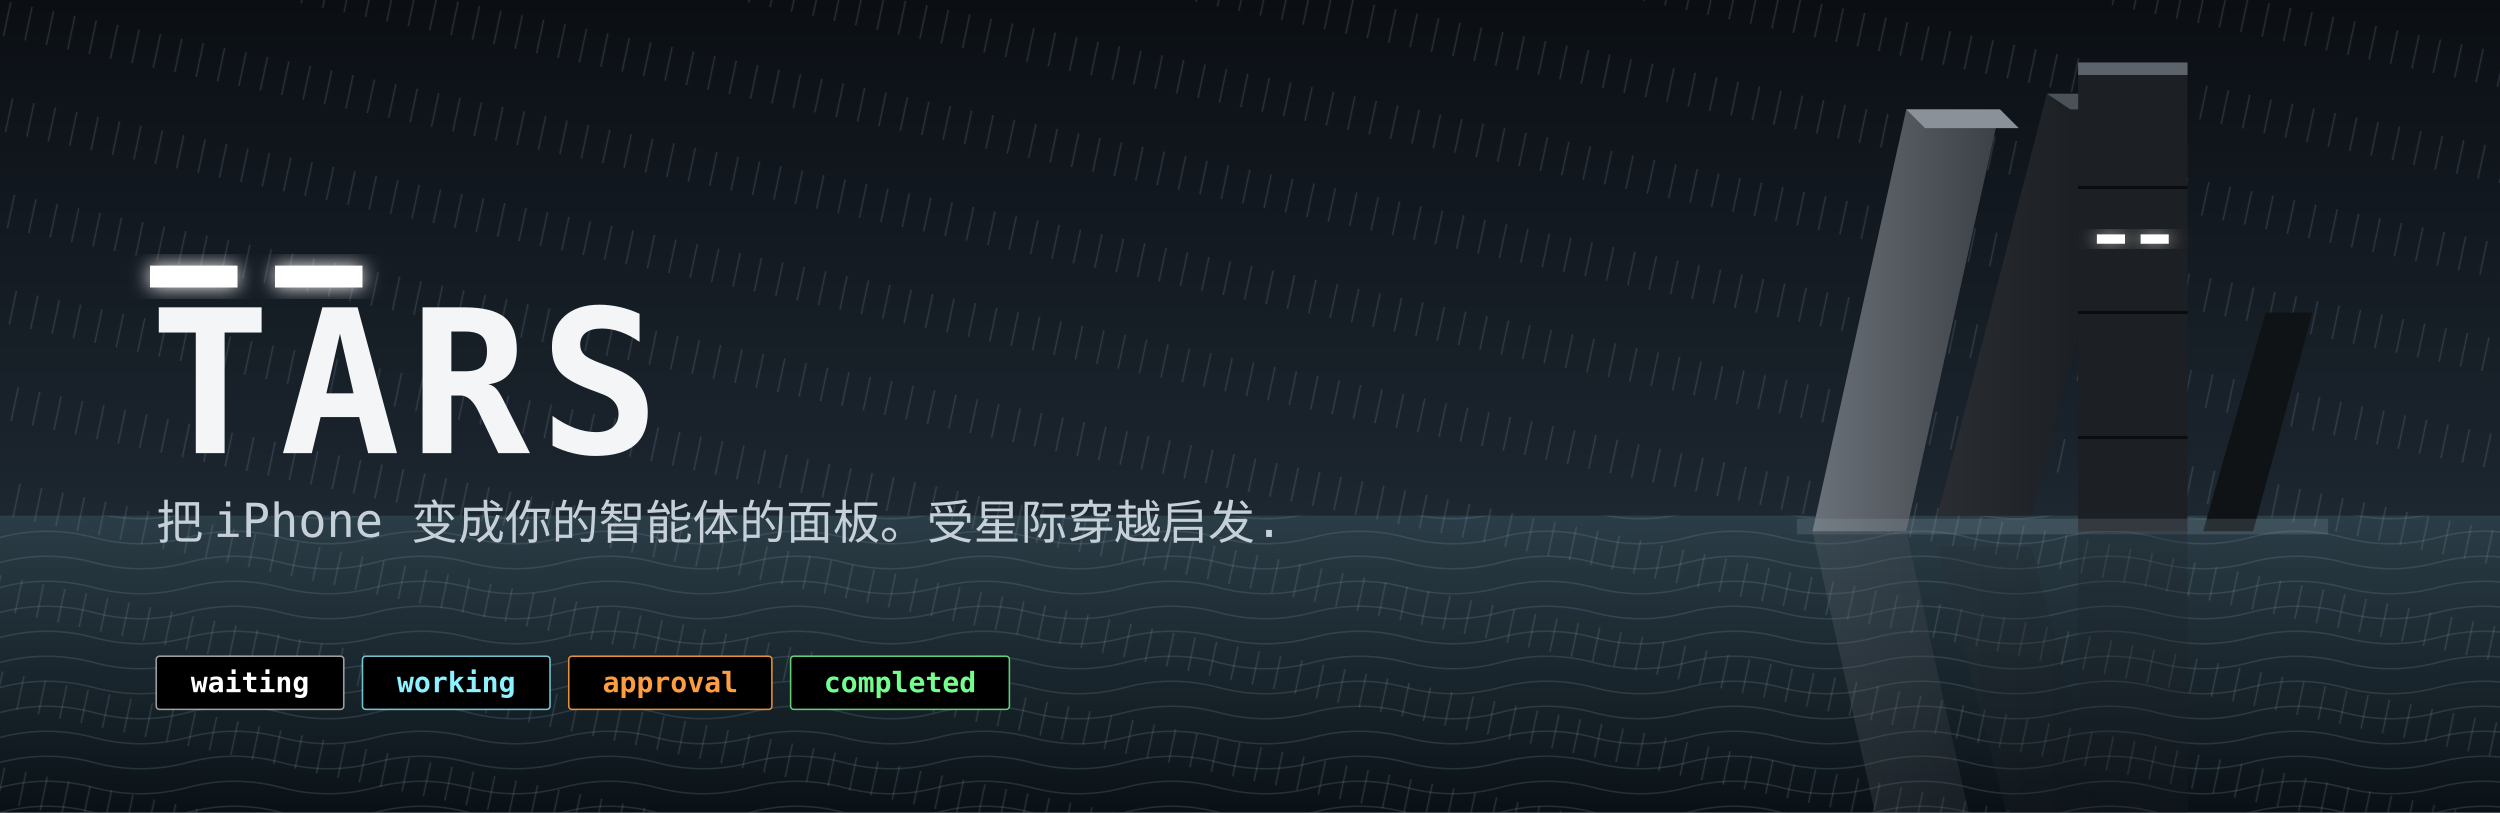
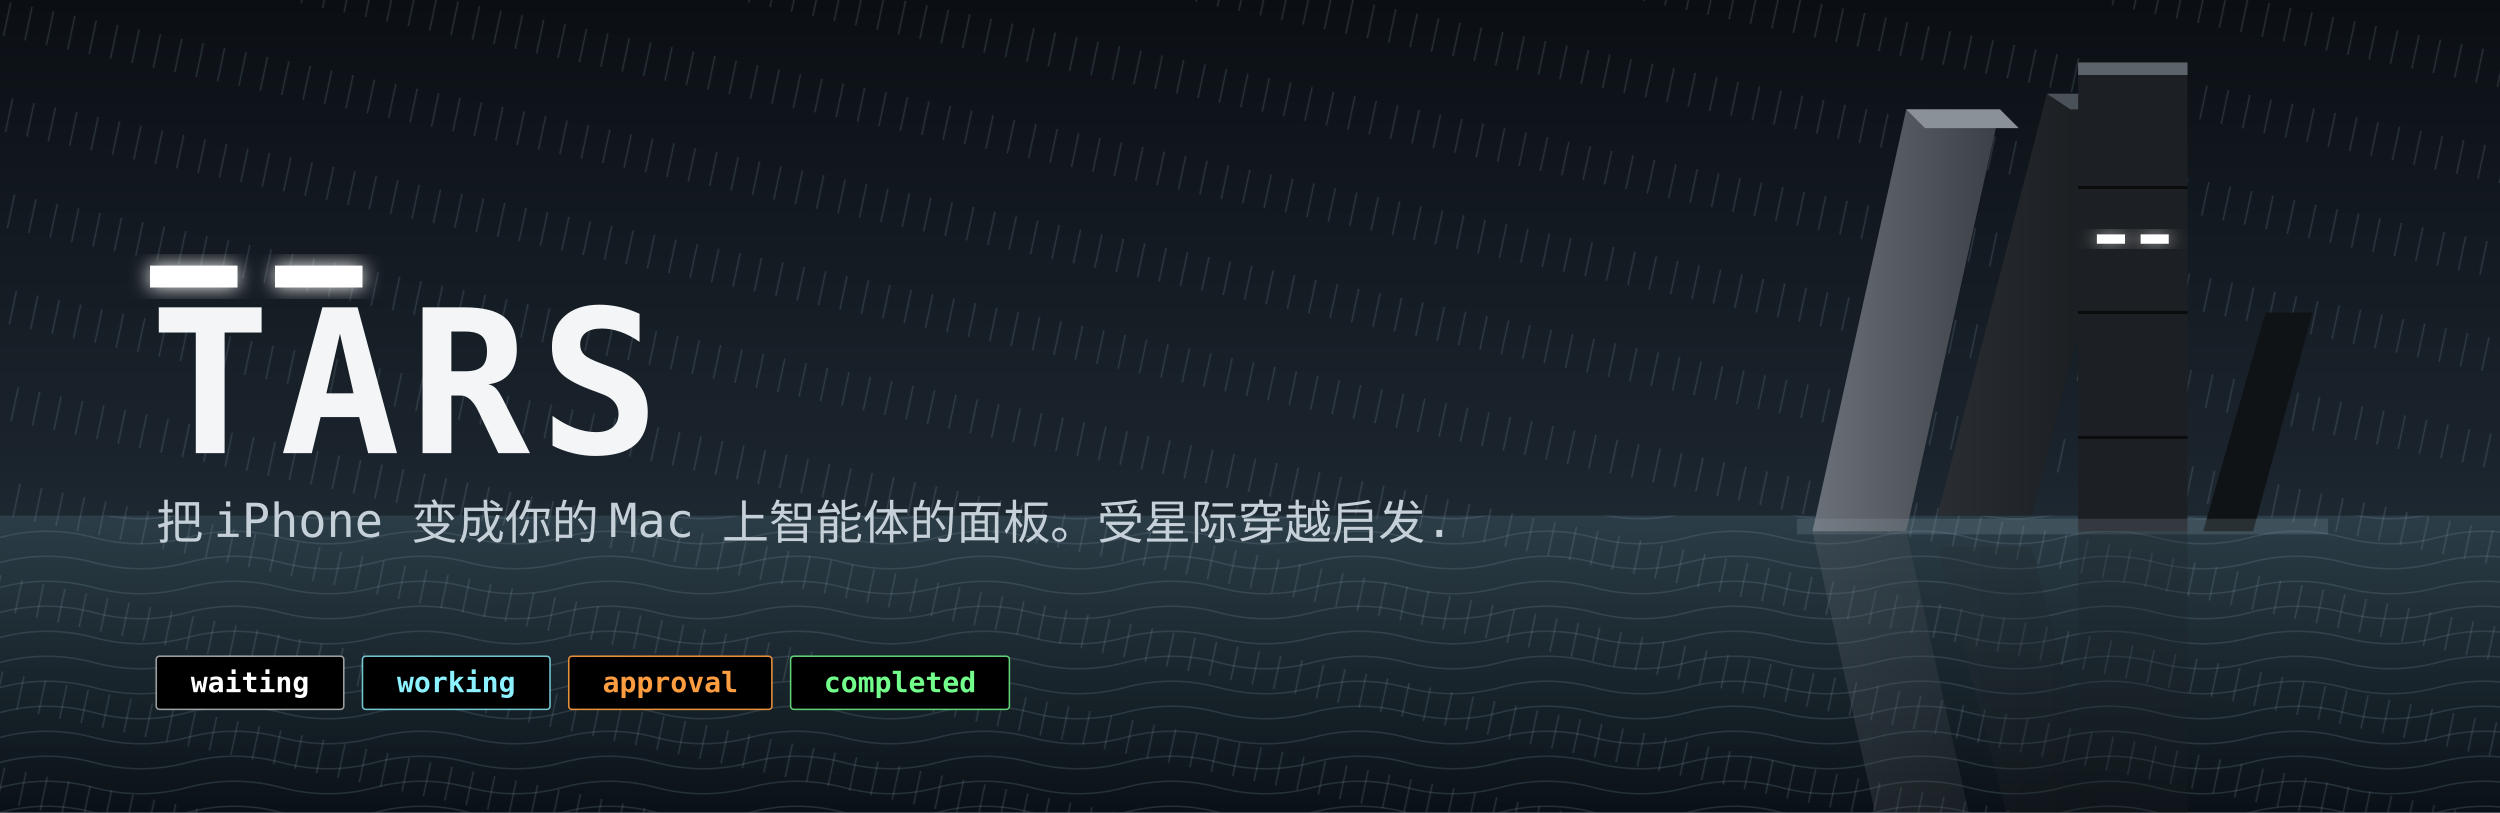
<svg xmlns="http://www.w3.org/2000/svg" width="1600" height="520" viewBox="0 0 1600 520" font-family="ui-monospace, SFMono-Regular, Menlo, Consolas, PingFang SC, Noto Sans SC, monospace">
  <defs>
    <linearGradient id="sky" x1="0" y1="0" x2="0" y2="1">
      <stop offset="0" stop-color="#0b0f14" />
      <stop offset="0.55" stop-color="#1a232c" />
      <stop offset="1" stop-color="#2c3a44" />
    </linearGradient>
    <linearGradient id="sea" x1="0" y1="0" x2="0" y2="1">
      <stop offset="0" stop-color="#2b3d47" />
      <stop offset="1" stop-color="#0a1116" />
    </linearGradient>
    <linearGradient id="slabL" x1="0" y1="0" x2="1" y2="0">
      <stop offset="0" stop-color="#6b7178" />
      <stop offset="1" stop-color="#3b4046" />
    </linearGradient>
    <linearGradient id="slabR" x1="0" y1="0" x2="1" y2="0">
      <stop offset="0" stop-color="#2a2e33" />
      <stop offset="1" stop-color="#15181b" />
    </linearGradient>
    <filter id="glow" x="-50%" y="-50%" width="200%" height="200%">
      <feGaussianBlur stdDeviation="6" result="b" />
      <feMerge>
        <feMergeNode in="b" />
        <feMergeNode in="SourceGraphic" />
      </feMerge>
    </filter>
    <pattern id="rain" width="14" height="60" patternUnits="userSpaceOnUse" patternTransform="rotate(12)">
      <line x1="7" y1="0" x2="7" y2="22" stroke="#9fb3c0" stroke-opacity="0.18" stroke-width="1" />
    </pattern>
    <pattern id="ripple" width="120" height="16" patternUnits="userSpaceOnUse">
      <path d="M0 8 Q30 0 60 8 T120 8" fill="none" stroke="#7d95a3" stroke-opacity="0.22" stroke-width="1" />
    </pattern>
  </defs>
  <rect width="1600" height="520" fill="url(#sky)" />
  <rect y="330" width="1600" height="190" fill="url(#sea)" />
  <rect y="330" width="1600" height="190" fill="url(#ripple)" />
  <rect width="1600" height="520" fill="url(#rain)" />
  <g transform="translate(1180,0)">
    <polygon points="60,330 130,60 190,60 120,330" fill="url(#slabR)" />
    <polygon points="130,60 190,60 205,70 145,70" fill="#4a5158" />
    <polygon points="-20,340 40,70 100,70 40,340" fill="url(#slabL)" />
    <polygon points="40,70 100,70 112,82 52,82" fill="#8a9199" />
    <rect x="150" y="40" width="70" height="300" fill="#1c1f23" />
    <rect x="150" y="40" width="70" height="8" fill="#5c636a" />
    <line x1="150" y1="120" x2="220" y2="120" stroke="#0a0c0e" stroke-width="2" />
    <line x1="150" y1="200" x2="220" y2="200" stroke="#0a0c0e" stroke-width="2" />
    <line x1="150" y1="280" x2="220" y2="280" stroke="#0a0c0e" stroke-width="2" />
    <g fill="#ffffff" filter="url(#glow)">
      <rect x="162" y="150" width="18" height="6" />
      <rect x="190" y="150" width="18" height="6" />
    </g>
    <polygon points="230,340 270,200 300,200 262,340" fill="#101316" />
    <rect x="-30" y="332" width="340" height="10" fill="#9fb3c0" fill-opacity="0.18" />
    <g opacity="0.25" transform="translate(0,680) scale(1,-1)">
      <rect x="150" y="40" width="70" height="300" fill="#1c1f23" />
      <polygon points="-20,340 40,70 100,70 40,340" fill="url(#slabL)" />
      <polygon points="60,330 130,60 190,60 120,330" fill="url(#slabR)" />
      <g fill="#ffffff">
        <rect x="162" y="150" width="18" height="6" />
        <rect x="190" y="150" width="18" height="6" />
      </g>
    </g>
  </g>
  <g transform="translate(96,0)">
    <g fill="#ffffff" filter="url(#glow)">
      <rect x="0" y="170" width="56" height="14" />
      <rect x="80" y="170" width="56" height="14" />
    </g>
    <text x="0" y="290" font-size="128" font-weight="700" fill="#f3f5f7" letter-spacing="6">TARS</text>
-     <text x="4" y="345" font-size="30" fill="#c6d0d8">把 iPhone 变成你的智能体的面板。受星际穿越启发.</text>
+     <text x="4" y="345" font-size="30" fill="#c6d0d8">把 iPhone 变成你的 Mac 上智能体的面板。受星际穿越启发.</text>
    <g font-size="18" font-weight="600">
      <rect x="4" y="420" width="120" height="34" rx="2" fill="#000" stroke="#ffffff" stroke-opacity="0.6" />
      <text x="64" y="443" text-anchor="middle" fill="#ffffff">waiting</text>
      <rect x="136" y="420" width="120" height="34" rx="2" fill="#000" stroke="#8cf2ff" stroke-opacity="0.8" />
      <text x="196" y="443" text-anchor="middle" fill="#8cf2ff">working</text>
      <rect x="268" y="420" width="130" height="34" rx="2" fill="#000" stroke="#ff9e40" stroke-opacity="0.9" />
      <text x="333" y="443" text-anchor="middle" fill="#ff9e40">approval</text>
      <rect x="410" y="420" width="140" height="34" rx="2" fill="#000" stroke="#73ff8c" stroke-opacity="0.8" />
      <text x="480" y="443" text-anchor="middle" fill="#73ff8c">completed</text>
    </g>
  </g>
</svg>
